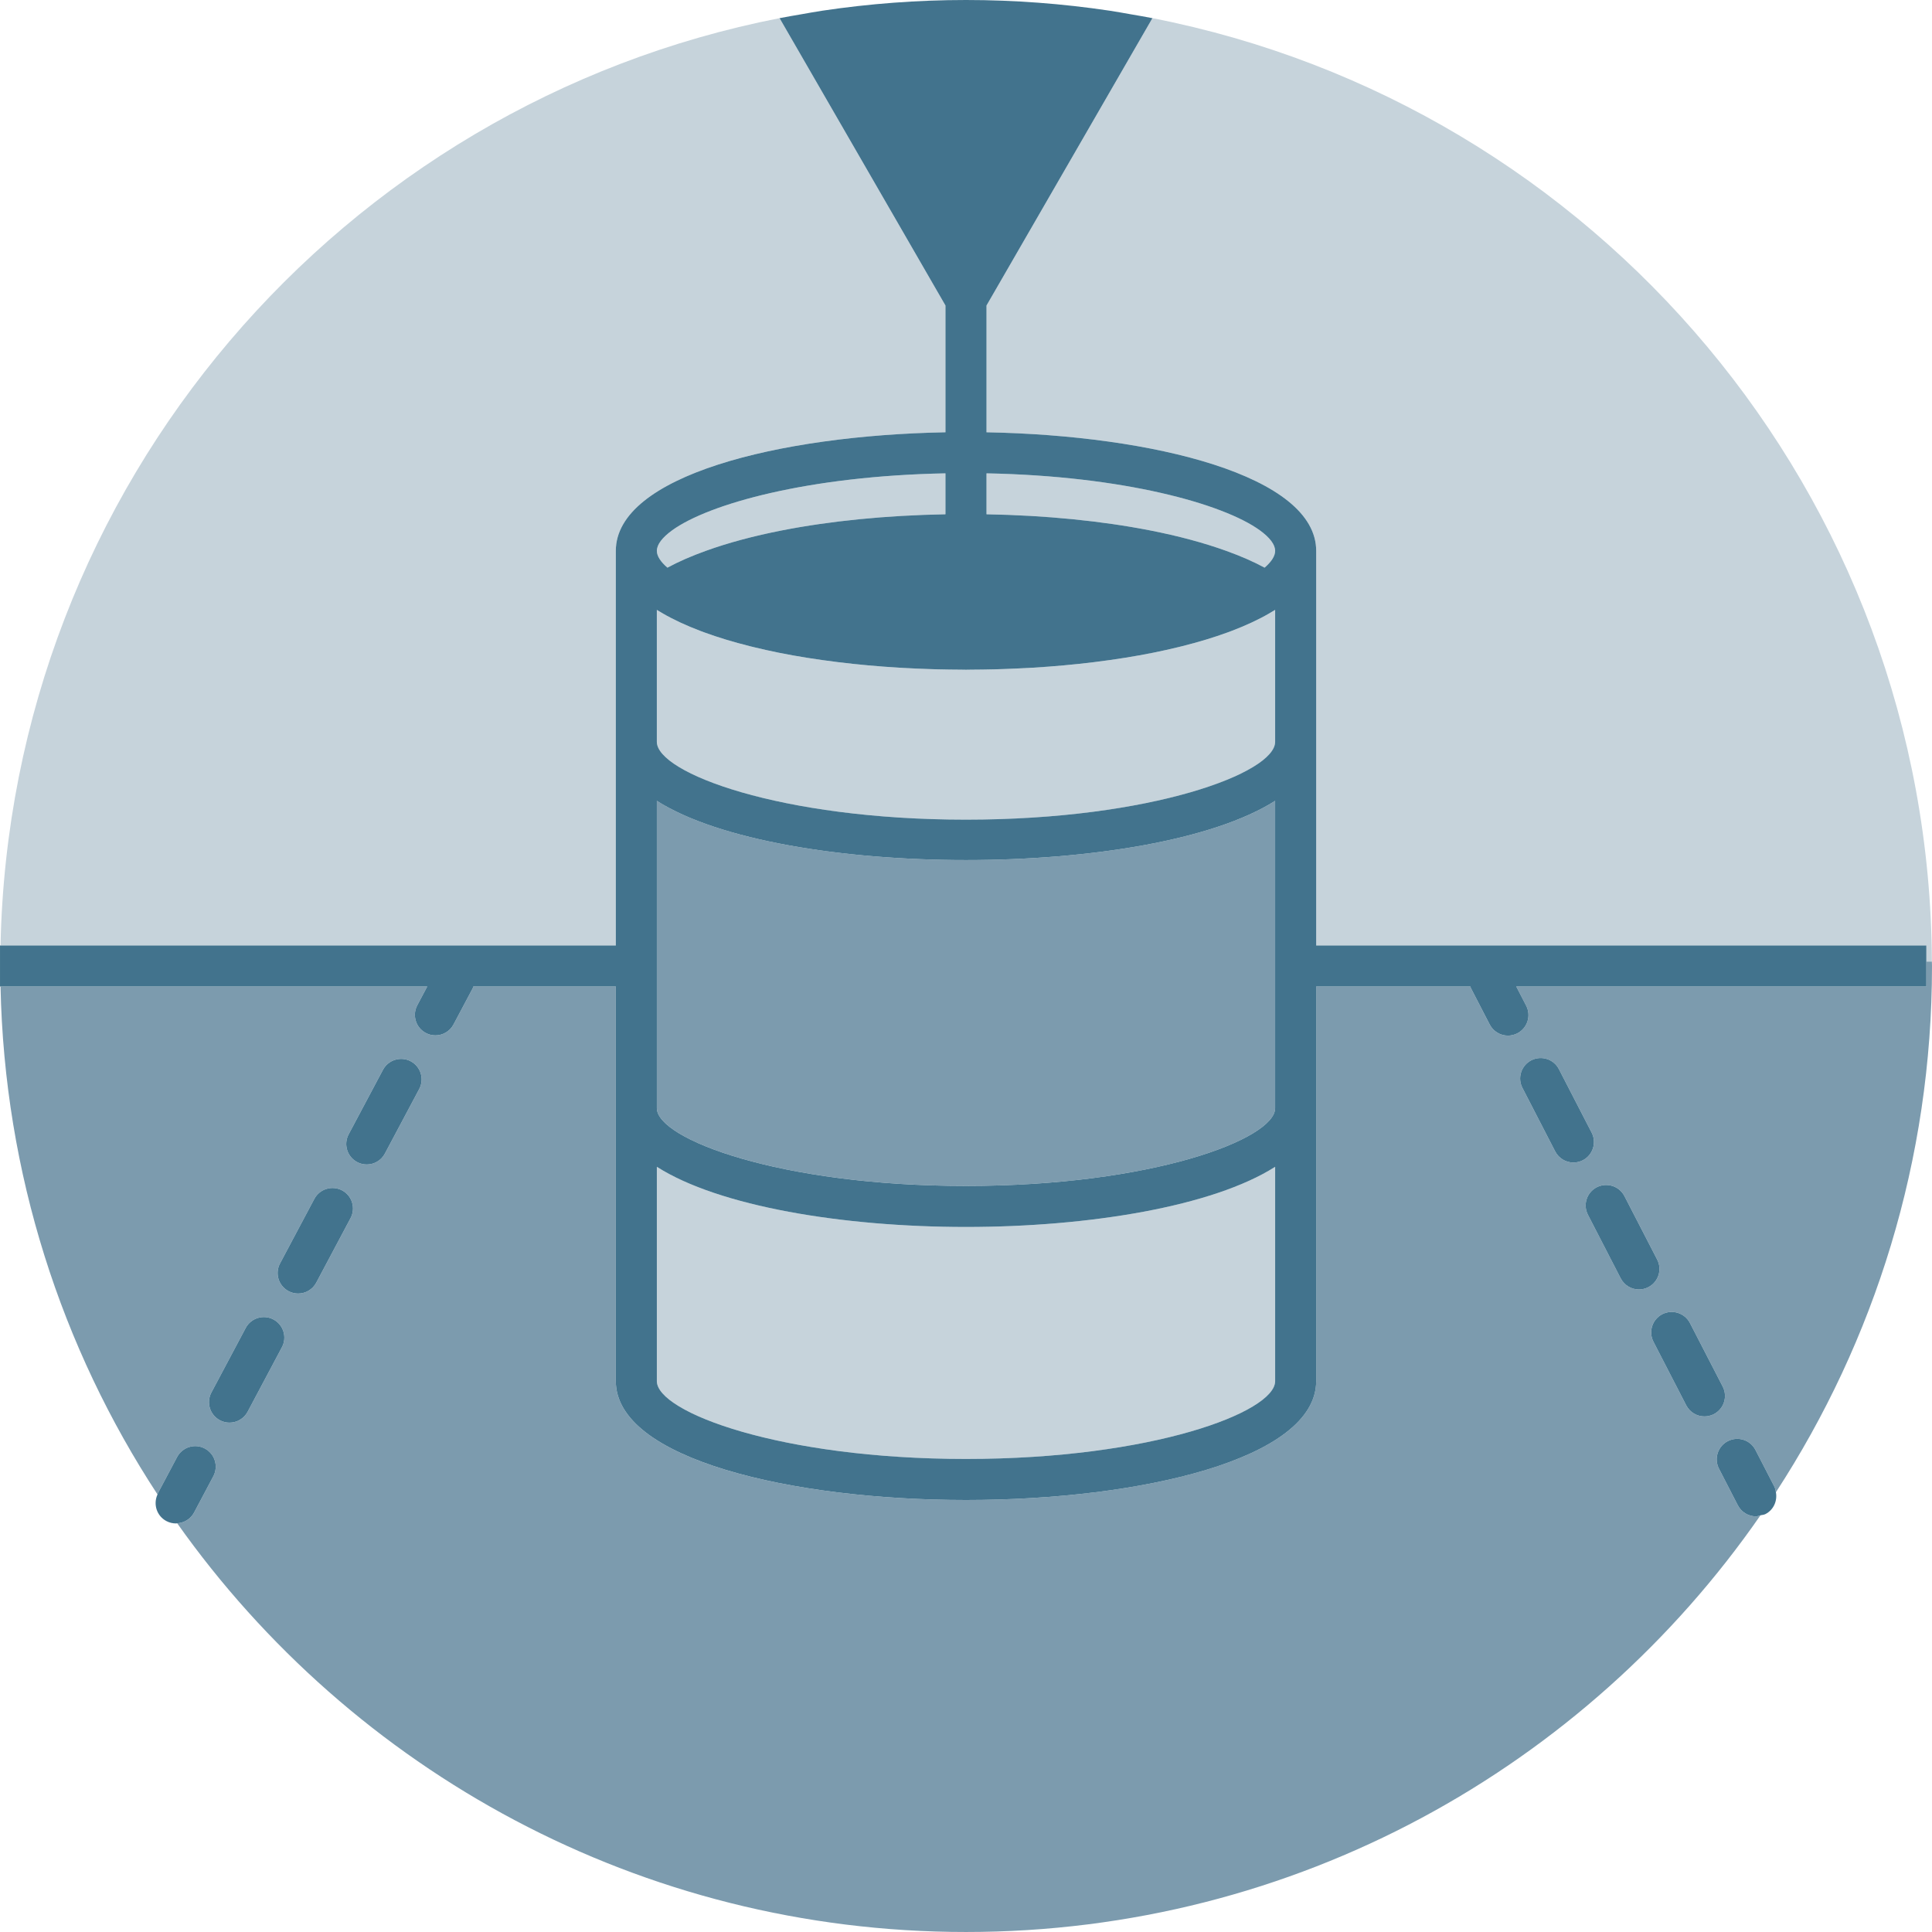
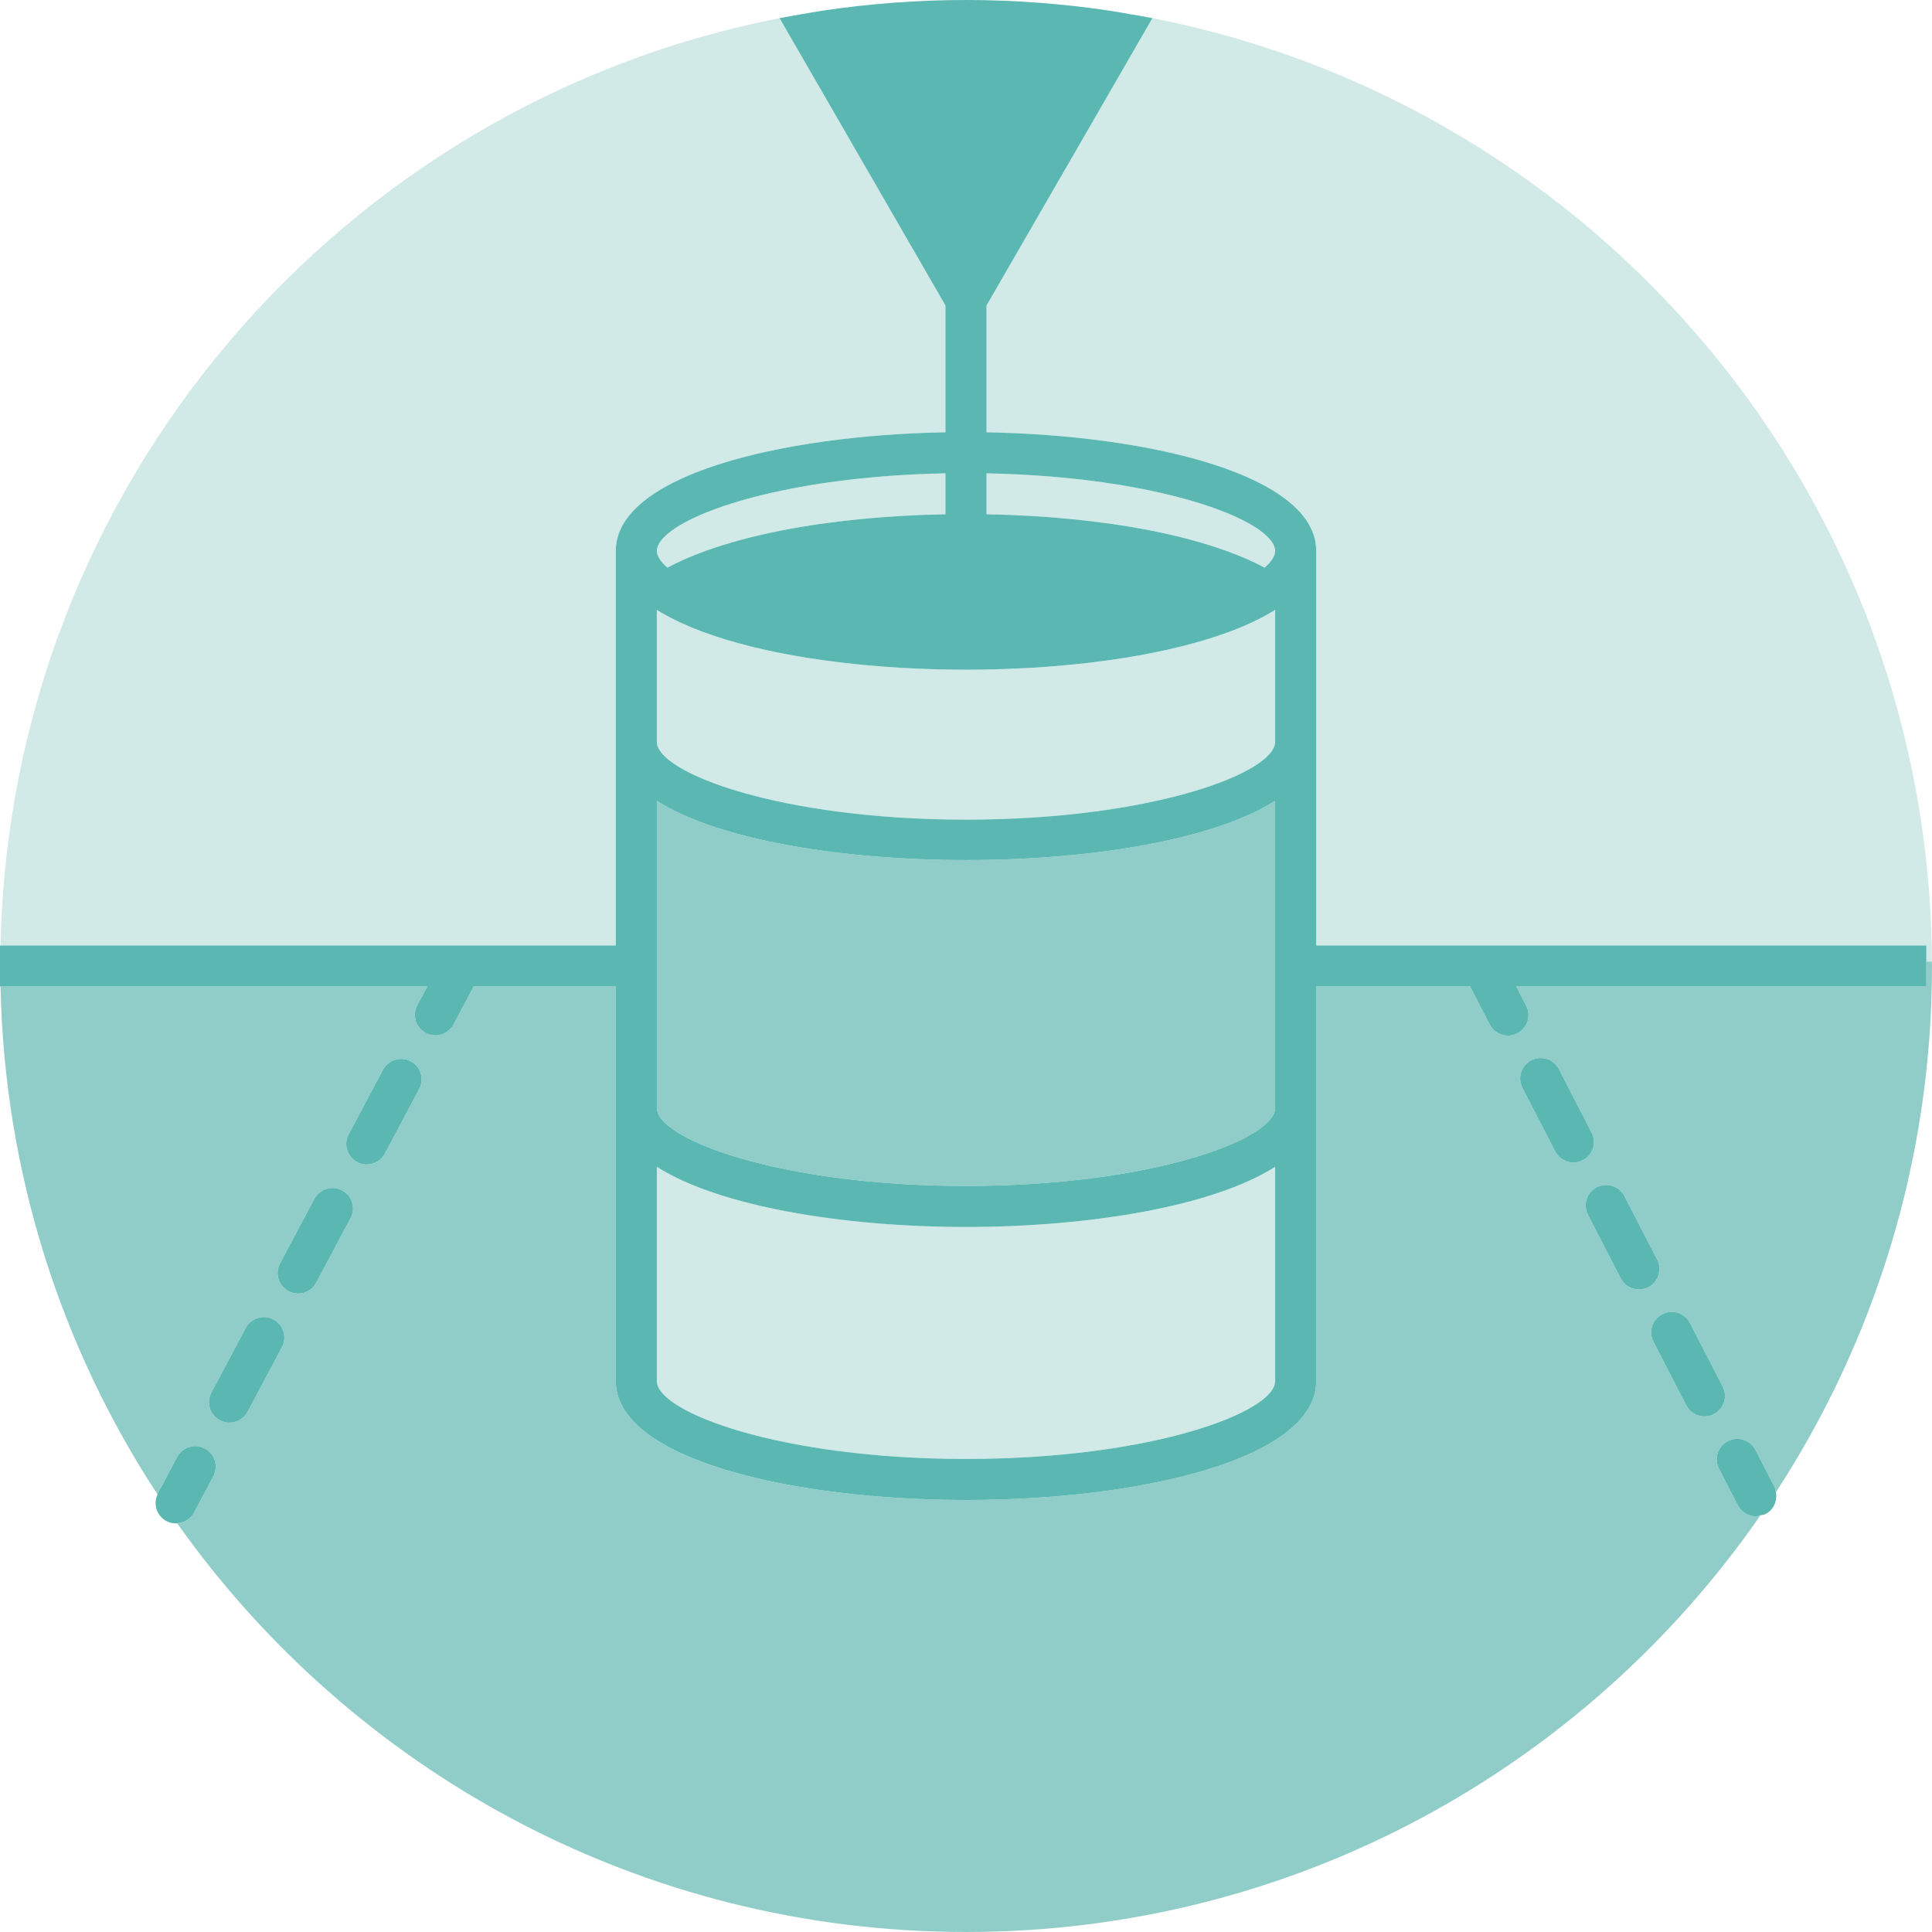
<svg xmlns="http://www.w3.org/2000/svg" version="1.1" x="0px" y="0px" viewBox="0 0 250 249.999" enable-background="new 0 0 250 249.999" xml:space="preserve">
  <g id="bottom">
    <g>
      <g>
-         <path fill="#C6D3DB" d="M122.342,39.534L100.877,2.349C44.23,13.428,1.315,62.753,0.068,122.344h79.619V95.993V71.282     c0-9.701,21.04-14.945,42.656-15.344V39.534z" />
-         <path fill="#C6D3DB" d="M249.984,124.427c-0.272-60.524-43.554-110.87-100.861-122.078l-21.47,37.185v16.404     c21.621,0.399,42.661,5.643,42.661,15.344v24.711v26.351h78.955v2.083H249.984z" />
-         <path fill="#C6D3DB" d="M164.214,79.39c-0.697,0.404-1.45,0.793-2.257,1.168c-0.806,0.374-1.66,0.733-2.557,1.074     c-0.169,0.064-0.34,0.128-0.511,0.191c-1.808,0.662-3.779,1.259-5.887,1.787c-0.172,0.043-0.347,0.085-0.52,0.128     c-1.044,0.254-2.116,0.496-3.23,0.719c-0.008,0.001-0.017,0.004-0.025,0.005c-2.38,0.478-4.911,0.879-7.557,1.208     c-0.052,0.006-0.104,0.013-0.156,0.02c-2.512,0.307-5.125,0.545-7.82,0.709c-0.262,0.016-0.524,0.028-0.788,0.043     c-0.976,0.054-1.96,0.097-2.955,0.13c-0.397,0.014-0.793,0.028-1.192,0.039c-1.016,0.026-2.039,0.04-3.07,0.045     c-0.23,0.001-0.459,0.011-0.689,0.011c-0.231,0-0.461-0.009-0.69-0.011c-1.03-0.005-2.054-0.019-3.069-0.045     c-0.399-0.011-0.795-0.025-1.192-0.039c-0.995-0.034-1.978-0.077-2.953-0.13c-0.263-0.015-0.527-0.027-0.789-0.043     c-2.694-0.163-5.304-0.402-7.815-0.709c-0.056-0.007-0.111-0.014-0.166-0.021c-2.642-0.327-5.17-0.728-7.547-1.205     c-0.013-0.002-0.025-0.006-0.038-0.008c-1.108-0.223-2.174-0.463-3.213-0.716c-0.178-0.044-0.356-0.086-0.533-0.13     c-2.104-0.527-4.072-1.123-5.877-1.784c-0.175-0.064-0.347-0.129-0.519-0.194c-0.893-0.34-1.746-0.697-2.549-1.07     c-0.809-0.376-1.564-0.766-2.262-1.17c-0.085-0.049-0.166-0.099-0.249-0.148c-0.18-0.107-0.369-0.213-0.541-0.321v17.072     c0,4.009,15.956,10.071,40.002,10.071c24.05,0,40.006-6.062,40.006-10.071V78.921c-0.172,0.108-0.362,0.214-0.541,0.321     C164.38,79.292,164.298,79.341,164.214,79.39z" />
-         <path fill="#C6D3DB" d="M84.997,150.984v27.733c0,4.009,15.956,10.071,40.002,10.071c24.05,0,40.006-6.062,40.006-10.071v-27.733     c-8.037,5.126-24.069,7.785-40.006,7.785C109.065,158.769,93.033,156.111,84.997,150.984z" />
-         <path fill="#C6D3DB" d="M163.028,68.627c-4.702-3.417-17.627-7.04-35.374-7.376v5.297c7.672,0.137,14.898,0.862,21.129,2.079     c3.688,0.72,7.013,1.615,9.894,2.655c1.849,0.666,3.52,1.391,4.961,2.173c0.874-0.756,1.367-1.495,1.367-2.173     C165.004,70.46,164.3,69.551,163.028,68.627z" />
-         <path fill="#C6D3DB" d="M84.997,71.282c0,0.678,0.492,1.418,1.367,2.173c1.441-0.783,3.113-1.507,4.961-2.173     c2.882-1.039,6.208-1.935,9.894-2.655c6.231-1.217,13.456-1.942,21.123-2.079v-5.297c-17.744,0.337-30.667,3.959-35.37,7.376     C85.7,69.551,84.997,70.46,84.997,71.282z" />
+         <path fill="#D1E9E7" d="M122.342,39.534L100.877,2.349C44.23,13.428,1.315,62.753,0.068,122.344h79.619V95.993V71.282     c0-9.701,21.04-14.945,42.656-15.344V39.534z" />
+         <path fill="#D1E9E7" d="M249.984,124.427c-0.272-60.524-43.554-110.87-100.861-122.078l-21.47,37.185v16.404     c21.621,0.399,42.661,5.643,42.661,15.344v24.711v26.351h78.955v2.083H249.984z" />
+         <path fill="#D1E9E7" d="M164.214,79.39c-0.697,0.404-1.45,0.793-2.257,1.168c-0.806,0.374-1.66,0.733-2.557,1.074     c-0.169,0.064-0.34,0.128-0.511,0.191c-1.808,0.662-3.779,1.259-5.887,1.787c-0.172,0.043-0.347,0.085-0.52,0.128     c-1.044,0.254-2.116,0.496-3.23,0.719c-0.008,0.001-0.017,0.004-0.025,0.005c-2.38,0.478-4.911,0.879-7.557,1.208     c-0.052,0.006-0.104,0.013-0.156,0.02c-2.512,0.307-5.125,0.545-7.82,0.709c-0.262,0.016-0.524,0.028-0.788,0.043     c-0.976,0.054-1.96,0.097-2.955,0.13c-0.397,0.014-0.793,0.028-1.192,0.039c-1.016,0.026-2.039,0.04-3.07,0.045     c-0.23,0.001-0.459,0.011-0.689,0.011c-0.231,0-0.461-0.009-0.69-0.011c-1.03-0.005-2.054-0.019-3.069-0.045     c-0.399-0.011-0.795-0.025-1.192-0.039c-0.995-0.034-1.978-0.077-2.953-0.13c-0.263-0.015-0.527-0.027-0.789-0.043     c-2.694-0.163-5.304-0.402-7.815-0.709c-0.056-0.007-0.111-0.014-0.166-0.021c-2.642-0.327-5.17-0.728-7.547-1.205     c-0.013-0.002-0.025-0.006-0.038-0.008c-1.108-0.223-2.174-0.463-3.213-0.716c-0.178-0.044-0.356-0.086-0.533-0.13     c-2.104-0.527-4.072-1.123-5.877-1.784c-0.175-0.064-0.347-0.129-0.519-0.194c-0.893-0.34-1.746-0.697-2.549-1.07     c-0.809-0.376-1.564-0.766-2.262-1.17c-0.085-0.049-0.166-0.099-0.249-0.148c-0.18-0.107-0.369-0.213-0.541-0.321v17.072     c0,4.009,15.956,10.071,40.002,10.071c24.05,0,40.006-6.062,40.006-10.071V78.921c-0.172,0.108-0.362,0.214-0.541,0.321     C164.38,79.292,164.298,79.341,164.214,79.39z" />
+         <path fill="#D1E9E7" d="M84.997,150.984v27.733c0,4.009,15.956,10.071,40.002,10.071c24.05,0,40.006-6.062,40.006-10.071v-27.733     c-8.037,5.126-24.069,7.785-40.006,7.785C109.065,158.769,93.033,156.111,84.997,150.984z" />
+         <path fill="#D1E9E7" d="M163.028,68.627c-4.702-3.417-17.627-7.04-35.374-7.376v5.297c7.672,0.137,14.898,0.862,21.129,2.079     c3.688,0.72,7.013,1.615,9.894,2.655c1.849,0.666,3.52,1.391,4.961,2.173c0.874-0.756,1.367-1.495,1.367-2.173     C165.004,70.46,164.3,69.551,163.028,68.627z" />
+         <path fill="#D1E9E7" d="M84.997,71.282c0,0.678,0.492,1.418,1.367,2.173c1.441-0.783,3.113-1.507,4.961-2.173     c2.882-1.039,6.208-1.935,9.894-2.655c6.231-1.217,13.456-1.942,21.123-2.079v-5.297c-17.744,0.337-30.667,3.959-35.37,7.376     C85.7,69.551,84.997,70.46,84.997,71.282z" />
      </g>
      <g>
-         <path fill="#7C9BAE" d="M0.001,125.048v-0.049v-0.049c0,0.016-0.001,0.032-0.001,0.049S0.001,125.032,0.001,125.048z" />
-         <path fill="#7C9BAE" d="M249.984,124.427h-0.716v0.573v2.654h-53.064l1.281,2.479c0.674,1.304,0.161,2.903-1.141,3.578     c-0.389,0.199-0.803,0.296-1.219,0.296c-0.958,0-1.887-0.523-2.359-1.437l-2.438-4.719c-0.032-0.063-0.028-0.132-0.056-0.197     h-19.959v15.734v35.331c0,10.097-22.796,15.381-45.315,15.381c-22.517,0-45.312-5.284-45.312-15.381v-35.331v-15.734H61.242     c-0.031,0.073-0.028,0.152-0.068,0.223l-2.488,4.688c-0.476,0.9-1.395,1.41-2.343,1.41c-0.421,0-0.851-0.099-1.246-0.311     c-1.296-0.687-1.788-2.295-1.099-3.588l1.286-2.422H0.068c0.506,24.236,7.896,46.769,20.314,65.728     c0.023-0.049,0.02-0.101,0.045-0.149l2.49-4.691c0.689-1.298,2.307-1.791,3.587-1.102c1.296,0.69,1.789,2.295,1.099,3.592     l-2.488,4.69c-0.449,0.849-1.295,1.335-2.187,1.389C45.567,229.097,82.831,249.999,125,249.999     c42.624,0,80.244-21.351,102.806-53.923c-0.193,0.044-0.382,0.14-0.576,0.14c-0.96,0-1.887-0.524-2.359-1.439l-2.432-4.719     c-0.675-1.304-0.162-2.903,1.14-3.575c1.308-0.669,2.91-0.161,3.579,1.144l2.432,4.718c0.124,0.24,0.166,0.495,0.213,0.747     C242.56,173.498,250,150.124,250,124.999C250,124.808,249.986,124.619,249.984,124.427z M36.482,174.331l-4.439,8.351     c-0.478,0.897-1.395,1.408-2.345,1.408c-0.426,0-0.85-0.099-1.244-0.311c-1.296-0.687-1.789-2.295-1.099-3.591l4.439-8.351     c0.689-1.299,2.318-1.782,3.589-1.097C36.679,171.427,37.171,173.035,36.482,174.331z M45.364,157.626l-4.439,8.351     c-0.478,0.898-1.395,1.408-2.345,1.408c-0.426,0-0.85-0.099-1.244-0.311c-1.296-0.687-1.789-2.295-1.099-3.591l4.439-8.351     c0.689-1.296,2.318-1.775,3.589-1.096C45.562,154.722,46.053,156.33,45.364,157.626z M54.247,140.921l-4.444,8.354     c-0.478,0.897-1.395,1.408-2.343,1.408c-0.426,0-0.851-0.098-1.246-0.311c-1.296-0.69-1.788-2.297-1.099-3.591l4.444-8.354     c0.689-1.297,2.318-1.779,3.589-1.097C54.444,138.02,54.936,139.627,54.247,140.921z M203.6,150.431     c-0.96,0-1.888-0.523-2.36-1.439l-4.236-8.214c-0.675-1.301-0.161-2.903,1.14-3.575c1.302-0.664,2.904-0.163,3.578,1.143     l4.237,8.214c0.675,1.301,0.161,2.904-1.14,3.575C204.43,150.335,204.01,150.431,203.6,150.431z M213.296,166.56     c-0.389,0.2-0.809,0.296-1.217,0.296c-0.96,0-1.888-0.524-2.36-1.439l-4.236-8.214c-0.675-1.301-0.162-2.904,1.14-3.575     c1.308-0.661,2.904-0.161,3.579,1.143l4.236,8.214C215.112,164.287,214.597,165.889,213.296,166.56z M221.775,182.988     c-0.389,0.199-0.809,0.295-1.219,0.295c-0.96,0-1.888-0.523-2.36-1.439l-4.236-8.214c-0.675-1.301-0.161-2.904,1.14-3.575     c1.302-0.661,2.904-0.161,3.578,1.143l4.237,8.214C223.59,180.714,223.076,182.316,221.775,182.988z" />
-         <path fill="#7C9BAE" d="M124.999,153.459c24.05,0,40.006-6.062,40.006-10.073v-18.96v-20.798     c-16.101,10.216-63.906,10.218-80.007,0v20.798v18.96C84.997,147.397,100.953,153.459,124.999,153.459z" />
+         <path fill="#91CDC8" d="M0.001,125.048v-0.049v-0.049c0,0.016-0.001,0.032-0.001,0.049S0.001,125.032,0.001,125.048z" />
+         <path fill="#91CDC8" d="M249.984,124.427h-0.716v0.573v2.654h-53.064l1.281,2.479c0.674,1.304,0.161,2.903-1.141,3.578     c-0.389,0.199-0.803,0.296-1.219,0.296c-0.958,0-1.887-0.523-2.359-1.437l-2.438-4.719c-0.032-0.063-0.028-0.132-0.056-0.197     h-19.959v15.734v35.331c0,10.097-22.796,15.381-45.315,15.381c-22.517,0-45.312-5.284-45.312-15.381v-35.331v-15.734H61.242     c-0.031,0.073-0.028,0.152-0.068,0.223l-2.488,4.688c-0.476,0.9-1.395,1.41-2.343,1.41c-0.421,0-0.851-0.099-1.246-0.311     c-1.296-0.687-1.788-2.295-1.099-3.588l1.286-2.422H0.068c0.506,24.236,7.896,46.769,20.314,65.728     c0.023-0.049,0.02-0.101,0.045-0.149l2.49-4.691c0.689-1.298,2.307-1.791,3.587-1.102c1.296,0.69,1.789,2.295,1.099,3.592     l-2.488,4.69c-0.449,0.849-1.295,1.335-2.187,1.389C45.567,229.097,82.831,249.999,125,249.999     c42.624,0,80.244-21.351,102.806-53.923c-0.193,0.044-0.382,0.14-0.576,0.14c-0.96,0-1.887-0.524-2.359-1.439l-2.432-4.719     c-0.675-1.304-0.162-2.903,1.14-3.575c1.308-0.669,2.91-0.161,3.579,1.144l2.432,4.718c0.124,0.24,0.166,0.495,0.213,0.747     C242.56,173.498,250,150.124,250,124.999C250,124.808,249.986,124.619,249.984,124.427z M36.482,174.331l-4.439,8.351     c-0.478,0.897-1.395,1.408-2.345,1.408c-0.426,0-0.85-0.099-1.244-0.311c-1.296-0.687-1.789-2.295-1.099-3.591l4.439-8.351     c0.689-1.299,2.318-1.782,3.589-1.097C36.679,171.427,37.171,173.035,36.482,174.331z M45.364,157.626l-4.439,8.351     c-0.478,0.898-1.395,1.408-2.345,1.408c-0.426,0-0.85-0.099-1.244-0.311c-1.296-0.687-1.789-2.295-1.099-3.591l4.439-8.351     c0.689-1.296,2.318-1.775,3.589-1.096C45.562,154.722,46.053,156.33,45.364,157.626z M54.247,140.921l-4.444,8.354     c-0.478,0.897-1.395,1.408-2.343,1.408c-0.426,0-0.851-0.098-1.246-0.311c-1.296-0.69-1.788-2.297-1.099-3.591l4.444-8.354     c0.689-1.297,2.318-1.779,3.589-1.097C54.444,138.02,54.936,139.627,54.247,140.921z M203.6,150.431     c-0.96,0-1.888-0.523-2.36-1.439l-4.236-8.214c-0.675-1.301-0.161-2.903,1.14-3.575c1.302-0.664,2.904-0.163,3.578,1.143     l4.237,8.214c0.675,1.301,0.161,2.904-1.14,3.575C204.43,150.335,204.01,150.431,203.6,150.431z M213.296,166.56     c-0.389,0.2-0.809,0.296-1.217,0.296c-0.96,0-1.888-0.524-2.36-1.439l-4.236-8.214c-0.675-1.301-0.162-2.904,1.14-3.575     c1.308-0.661,2.904-0.161,3.579,1.143l4.236,8.214C215.112,164.287,214.597,165.889,213.296,166.56z M221.775,182.988     c-0.389,0.199-0.809,0.295-1.219,0.295c-0.96,0-1.888-0.523-2.36-1.439l-4.236-8.214c-0.675-1.301-0.161-2.904,1.14-3.575     c1.302-0.661,2.904-0.161,3.578,1.143l4.237,8.214C223.59,180.714,223.076,182.316,221.775,182.988z" />
+         <path fill="#91CDC8" d="M124.999,153.459c24.05,0,40.006-6.062,40.006-10.073v-18.96v-20.798     c-16.101,10.216-63.906,10.218-80.007,0v20.798v18.96C84.997,147.397,100.953,153.459,124.999,153.459z" />
      </g>
      <g>
-         <path fill="#42738D" d="M170.314,122.344V95.993V71.282c0-9.701-21.04-14.945-42.661-15.344V39.534l21.47-37.185     c-0.92-0.18-1.849-0.337-2.777-0.496c-0.93-0.161-1.856-0.335-2.793-0.474C137.498,0.478,131.305,0,125,0     s-12.498,0.478-18.553,1.379c-0.937,0.139-1.863,0.314-2.793,0.474c-0.929,0.159-1.857,0.316-2.777,0.496l21.466,37.185v16.404     c-21.616,0.399-42.656,5.643-42.656,15.344v24.711v26.351H0.068H0.001v2.607v0.049v0.049v2.605h0.066h55.217l-1.286,2.422     c-0.689,1.294-0.197,2.901,1.099,3.588c0.395,0.213,0.824,0.311,1.246,0.311c0.948,0,1.867-0.511,2.343-1.41l2.488-4.688     c0.039-0.071,0.037-0.15,0.068-0.223h18.445v15.734v35.331c0,10.097,22.796,15.381,45.312,15.381     c22.52,0,45.315-5.284,45.315-15.381v-35.331v-15.734h19.959c0.028,0.065,0.024,0.134,0.056,0.197l2.438,4.719     c0.472,0.913,1.401,1.437,2.359,1.437c0.416,0,0.83-0.097,1.219-0.296c1.302-0.674,1.815-2.274,1.141-3.578l-1.281-2.479h53.064     v-2.654v-0.573v-2.083H170.314z M165.004,178.717c0,4.009-15.956,10.071-40.006,10.071c-24.046,0-40.002-6.062-40.002-10.071     v-27.733c8.036,5.126,24.068,7.785,40.002,7.785c15.936,0,31.969-2.659,40.006-7.785V178.717z M86.972,68.627     c4.703-3.417,17.626-7.04,35.37-7.376v5.297c-7.667,0.137-14.892,0.862-21.123,2.079c-3.686,0.72-7.013,1.615-9.894,2.655     c-1.849,0.666-3.52,1.391-4.961,2.173c-0.875-0.756-1.367-1.495-1.367-2.173C84.997,70.46,85.7,69.551,86.972,68.627z      M165.004,71.282c0,0.678-0.493,1.418-1.367,2.173c-1.441-0.783-3.113-1.507-4.961-2.173c-2.882-1.039-6.207-1.935-9.894-2.655     c-6.231-1.217-13.456-1.942-21.129-2.079v-5.297c17.747,0.337,30.672,3.959,35.374,7.376     C164.3,69.551,165.004,70.46,165.004,71.282z M84.997,78.921c0.172,0.108,0.361,0.214,0.541,0.321     c0.083,0.049,0.165,0.099,0.249,0.148c0.702,0.407,1.458,0.797,2.262,1.17c0.799,0.371,1.649,0.728,2.549,1.07     c0.172,0.065,0.344,0.13,0.519,0.194c1.805,0.661,3.773,1.257,5.877,1.784c0.176,0.044,0.355,0.087,0.533,0.13     c1.038,0.253,2.105,0.493,3.213,0.716c0.013,0.002,0.025,0.006,0.038,0.008c2.377,0.477,4.905,0.879,7.547,1.205     c0.055,0.007,0.11,0.014,0.166,0.021c2.511,0.307,5.121,0.546,7.815,0.709c0.262,0.016,0.526,0.028,0.789,0.043     c0.975,0.053,1.959,0.097,2.953,0.13c0.397,0.014,0.793,0.028,1.192,0.039c1.015,0.026,2.039,0.04,3.069,0.045     c0.23,0.001,0.459,0.011,0.69,0.011c0.23,0,0.459-0.009,0.689-0.011c1.031-0.005,2.054-0.019,3.07-0.045     c0.399-0.011,0.795-0.025,1.192-0.039c0.995-0.034,1.978-0.077,2.955-0.13c0.263-0.015,0.526-0.027,0.788-0.043     c2.696-0.163,5.308-0.402,7.82-0.709c0.052-0.007,0.104-0.013,0.156-0.02c2.646-0.328,5.177-0.73,7.557-1.208     c0.008-0.001,0.017-0.004,0.025-0.005c1.113-0.223,2.185-0.466,3.23-0.719c0.173-0.042,0.348-0.085,0.52-0.128     c2.108-0.528,4.079-1.124,5.887-1.787c0.172-0.063,0.342-0.127,0.511-0.191c0.903-0.343,1.756-0.702,2.557-1.074     c0.802-0.373,1.557-0.762,2.257-1.168c0.085-0.049,0.166-0.099,0.249-0.148c0.179-0.107,0.369-0.213,0.541-0.321v17.072     c0,4.009-15.956,10.071-40.006,10.071c-24.046,0-40.002-6.062-40.002-10.071V78.921z M165.004,143.387     c0,4.01-15.956,10.073-40.006,10.073c-24.046,0-40.002-6.062-40.002-10.073v-18.96v-20.798c16.101,10.218,63.906,10.216,80.007,0     v20.798V143.387z" />
-         <path fill="#42738D" d="M214.437,162.985l-4.236-8.214c-0.675-1.304-2.271-1.804-3.579-1.143     c-1.302,0.671-1.815,2.274-1.14,3.575l4.236,8.214c0.472,0.914,1.401,1.439,2.36,1.439c0.409,0,0.829-0.096,1.217-0.296     C214.597,165.889,215.112,164.287,214.437,162.985z" />
-         <path fill="#42738D" d="M205.959,146.56l-4.237-8.214c-0.674-1.307-2.276-1.807-3.578-1.143c-1.301,0.672-1.815,2.274-1.14,3.575     l4.236,8.214c0.472,0.915,1.401,1.439,2.36,1.439c0.41,0,0.83-0.096,1.219-0.295C206.119,149.464,206.633,147.861,205.959,146.56     z" />
-         <path fill="#42738D" d="M222.915,179.413l-4.237-8.214c-0.674-1.304-2.276-1.804-3.578-1.143     c-1.301,0.671-1.815,2.274-1.14,3.575l4.236,8.214c0.472,0.915,1.401,1.439,2.36,1.439c0.41,0,0.83-0.096,1.219-0.295     C223.076,182.316,223.59,180.714,222.915,179.413z" />
-         <path fill="#42738D" d="M229.59,192.345l-2.432-4.718c-0.669-1.305-2.271-1.813-3.579-1.144c-1.302,0.672-1.815,2.271-1.14,3.575     l2.432,4.719c0.472,0.915,1.399,1.439,2.359,1.439c0.194,0,0.383-0.097,0.576-0.14c0.217-0.049,0.437-0.049,0.643-0.156     c1.061-0.547,1.558-1.709,1.354-2.828C229.756,192.84,229.714,192.585,229.59,192.345z" />
-         <path fill="#42738D" d="M26.504,187.439c-1.281-0.689-2.898-0.197-3.587,1.102l-2.49,4.691c-0.025,0.048-0.023,0.101-0.045,0.149     c-0.579,1.269-0.104,2.777,1.144,3.442c0.395,0.21,0.824,0.309,1.246,0.309c0.054,0,0.104-0.018,0.156-0.021     c0.892-0.054,1.737-0.54,2.187-1.389l2.488-4.69C28.294,189.734,27.801,188.129,26.504,187.439z" />
-         <path fill="#42738D" d="M35.383,170.74c-1.271-0.685-2.9-0.202-3.589,1.097l-4.439,8.351c-0.69,1.296-0.197,2.904,1.099,3.591     c0.395,0.213,0.819,0.311,1.244,0.311c0.95,0,1.867-0.511,2.345-1.408l4.439-8.351C37.171,173.035,36.679,171.427,35.383,170.74z     " />
-         <path fill="#42738D" d="M53.148,137.33c-1.271-0.682-2.9-0.2-3.589,1.097l-4.444,8.354c-0.689,1.294-0.197,2.901,1.099,3.591     c0.395,0.213,0.82,0.311,1.246,0.311c0.948,0,1.866-0.511,2.343-1.408l4.444-8.354C54.936,139.627,54.444,138.02,53.148,137.33z" />
-         <path fill="#42738D" d="M44.265,154.035c-1.271-0.679-2.9-0.2-3.589,1.096l-4.439,8.351c-0.69,1.296-0.197,2.904,1.099,3.591     c0.395,0.213,0.819,0.311,1.244,0.311c0.95,0,1.867-0.511,2.345-1.408l4.439-8.351C46.053,156.33,45.562,154.722,44.265,154.035z     " />
+         <path fill="#5AB7B2" d="M170.314,122.344V95.993V71.282c0-9.701-21.04-14.945-42.661-15.344V39.534l21.47-37.185     c-0.92-0.18-1.849-0.337-2.777-0.496c-0.93-0.161-1.856-0.335-2.793-0.474C137.498,0.478,131.305,0,125,0     s-12.498,0.478-18.553,1.379c-0.937,0.139-1.863,0.314-2.793,0.474c-0.929,0.159-1.857,0.316-2.777,0.496l21.466,37.185v16.404     c-21.616,0.399-42.656,5.643-42.656,15.344v24.711v26.351H0.068H0.001v2.607v0.049v0.049v2.605h0.066h55.217l-1.286,2.422     c-0.689,1.294-0.197,2.901,1.099,3.588c0.395,0.213,0.824,0.311,1.246,0.311c0.948,0,1.867-0.511,2.343-1.41l2.488-4.688     c0.039-0.071,0.037-0.15,0.068-0.223h18.445v15.734v35.331c0,10.097,22.796,15.381,45.312,15.381     c22.52,0,45.315-5.284,45.315-15.381v-35.331v-15.734h19.959c0.028,0.065,0.024,0.134,0.056,0.197l2.438,4.719     c0.472,0.913,1.401,1.437,2.359,1.437c0.416,0,0.83-0.097,1.219-0.296c1.302-0.674,1.815-2.274,1.141-3.578l-1.281-2.479h53.064     v-2.654v-0.573v-2.083H170.314z M165.004,178.717c0,4.009-15.956,10.071-40.006,10.071c-24.046,0-40.002-6.062-40.002-10.071     v-27.733c8.036,5.126,24.068,7.785,40.002,7.785c15.936,0,31.969-2.659,40.006-7.785V178.717z M86.972,68.627     c4.703-3.417,17.626-7.04,35.37-7.376v5.297c-7.667,0.137-14.892,0.862-21.123,2.079c-3.686,0.72-7.013,1.615-9.894,2.655     c-1.849,0.666-3.52,1.391-4.961,2.173c-0.875-0.756-1.367-1.495-1.367-2.173C84.997,70.46,85.7,69.551,86.972,68.627z      M165.004,71.282c0,0.678-0.493,1.418-1.367,2.173c-1.441-0.783-3.113-1.507-4.961-2.173c-2.882-1.039-6.207-1.935-9.894-2.655     c-6.231-1.217-13.456-1.942-21.129-2.079v-5.297c17.747,0.337,30.672,3.959,35.374,7.376     C164.3,69.551,165.004,70.46,165.004,71.282z M84.997,78.921c0.172,0.108,0.361,0.214,0.541,0.321     c0.083,0.049,0.165,0.099,0.249,0.148c0.702,0.407,1.458,0.797,2.262,1.17c0.799,0.371,1.649,0.728,2.549,1.07     c0.172,0.065,0.344,0.13,0.519,0.194c1.805,0.661,3.773,1.257,5.877,1.784c0.176,0.044,0.355,0.087,0.533,0.13     c1.038,0.253,2.105,0.493,3.213,0.716c0.013,0.002,0.025,0.006,0.038,0.008c2.377,0.477,4.905,0.879,7.547,1.205     c0.055,0.007,0.11,0.014,0.166,0.021c2.511,0.307,5.121,0.546,7.815,0.709c0.262,0.016,0.526,0.028,0.789,0.043     c0.975,0.053,1.959,0.097,2.953,0.13c0.397,0.014,0.793,0.028,1.192,0.039c1.015,0.026,2.039,0.04,3.069,0.045     c0.23,0.001,0.459,0.011,0.69,0.011c0.23,0,0.459-0.009,0.689-0.011c1.031-0.005,2.054-0.019,3.07-0.045     c0.399-0.011,0.795-0.025,1.192-0.039c0.995-0.034,1.978-0.077,2.955-0.13c0.263-0.015,0.526-0.027,0.788-0.043     c2.696-0.163,5.308-0.402,7.82-0.709c0.052-0.007,0.104-0.013,0.156-0.02c2.646-0.328,5.177-0.73,7.557-1.208     c0.008-0.001,0.017-0.004,0.025-0.005c1.113-0.223,2.185-0.466,3.23-0.719c0.173-0.042,0.348-0.085,0.52-0.128     c2.108-0.528,4.079-1.124,5.887-1.787c0.172-0.063,0.342-0.127,0.511-0.191c0.903-0.343,1.756-0.702,2.557-1.074     c0.802-0.373,1.557-0.762,2.257-1.168c0.085-0.049,0.166-0.099,0.249-0.148c0.179-0.107,0.369-0.213,0.541-0.321v17.072     c0,4.009-15.956,10.071-40.006,10.071c-24.046,0-40.002-6.062-40.002-10.071V78.921z M165.004,143.387     c0,4.01-15.956,10.073-40.006,10.073c-24.046,0-40.002-6.062-40.002-10.073v-18.96v-20.798c16.101,10.218,63.906,10.216,80.007,0     v20.798V143.387z" />
+         <path fill="#5AB7B2" d="M214.437,162.985l-4.236-8.214c-0.675-1.304-2.271-1.804-3.579-1.143     c-1.302,0.671-1.815,2.274-1.14,3.575l4.236,8.214c0.472,0.914,1.401,1.439,2.36,1.439c0.409,0,0.829-0.096,1.217-0.296     C214.597,165.889,215.112,164.287,214.437,162.985z" />
+         <path fill="#5AB7B2" d="M205.959,146.56l-4.237-8.214c-0.674-1.307-2.276-1.807-3.578-1.143c-1.301,0.672-1.815,2.274-1.14,3.575     l4.236,8.214c0.472,0.915,1.401,1.439,2.36,1.439c0.41,0,0.83-0.096,1.219-0.295C206.119,149.464,206.633,147.861,205.959,146.56     z" />
+         <path fill="#5AB7B2" d="M222.915,179.413l-4.237-8.214c-0.674-1.304-2.276-1.804-3.578-1.143     c-1.301,0.671-1.815,2.274-1.14,3.575l4.236,8.214c0.472,0.915,1.401,1.439,2.36,1.439c0.41,0,0.83-0.096,1.219-0.295     C223.076,182.316,223.59,180.714,222.915,179.413z" />
+         <path fill="#5AB7B2" d="M229.59,192.345l-2.432-4.718c-0.669-1.305-2.271-1.813-3.579-1.144c-1.302,0.672-1.815,2.271-1.14,3.575     l2.432,4.719c0.472,0.915,1.399,1.439,2.359,1.439c0.194,0,0.383-0.097,0.576-0.14c0.217-0.049,0.437-0.049,0.643-0.156     c1.061-0.547,1.558-1.709,1.354-2.828C229.756,192.84,229.714,192.585,229.59,192.345z" />
+         <path fill="#5AB7B2" d="M26.504,187.439c-1.281-0.689-2.898-0.197-3.587,1.102l-2.49,4.691c-0.025,0.048-0.023,0.101-0.045,0.149     c-0.579,1.269-0.104,2.777,1.144,3.442c0.395,0.21,0.824,0.309,1.246,0.309c0.054,0,0.104-0.018,0.156-0.021     c0.892-0.054,1.737-0.54,2.187-1.389l2.488-4.69C28.294,189.734,27.801,188.129,26.504,187.439z" />
+         <path fill="#5AB7B2" d="M35.383,170.74c-1.271-0.685-2.9-0.202-3.589,1.097l-4.439,8.351c-0.69,1.296-0.197,2.904,1.099,3.591     c0.395,0.213,0.819,0.311,1.244,0.311c0.95,0,1.867-0.511,2.345-1.408l4.439-8.351C37.171,173.035,36.679,171.427,35.383,170.74z     " />
+         <path fill="#5AB7B2" d="M53.148,137.33c-1.271-0.682-2.9-0.2-3.589,1.097l-4.444,8.354c-0.689,1.294-0.197,2.901,1.099,3.591     c0.395,0.213,0.82,0.311,1.246,0.311c0.948,0,1.866-0.511,2.343-1.408l4.444-8.354C54.936,139.627,54.444,138.02,53.148,137.33z" />
+         <path fill="#5AB7B2" d="M44.265,154.035c-1.271-0.679-2.9-0.2-3.589,1.096l-4.439,8.351c-0.69,1.296-0.197,2.904,1.099,3.591     c0.395,0.213,0.819,0.311,1.244,0.311c0.95,0,1.867-0.511,2.345-1.408l4.439-8.351C46.053,156.33,45.562,154.722,44.265,154.035z     " />
      </g>
    </g>
  </g>
  <g id="pie_layer" display="none">
</g>
  <g id="Pie_Layer_2" display="none">
</g>
  <g id="meals_saved" display="none">
</g>
  <g id="consumer_ed_hover" display="none">
</g>
  <g id="pop_up" display="none">
</g>
  <g id="Layer_9">
</g>
  <g id="Layer_2" display="none">
</g>
  <g id="Layer_8">
</g>
  <g id="Layer_10">
</g>
</svg>
